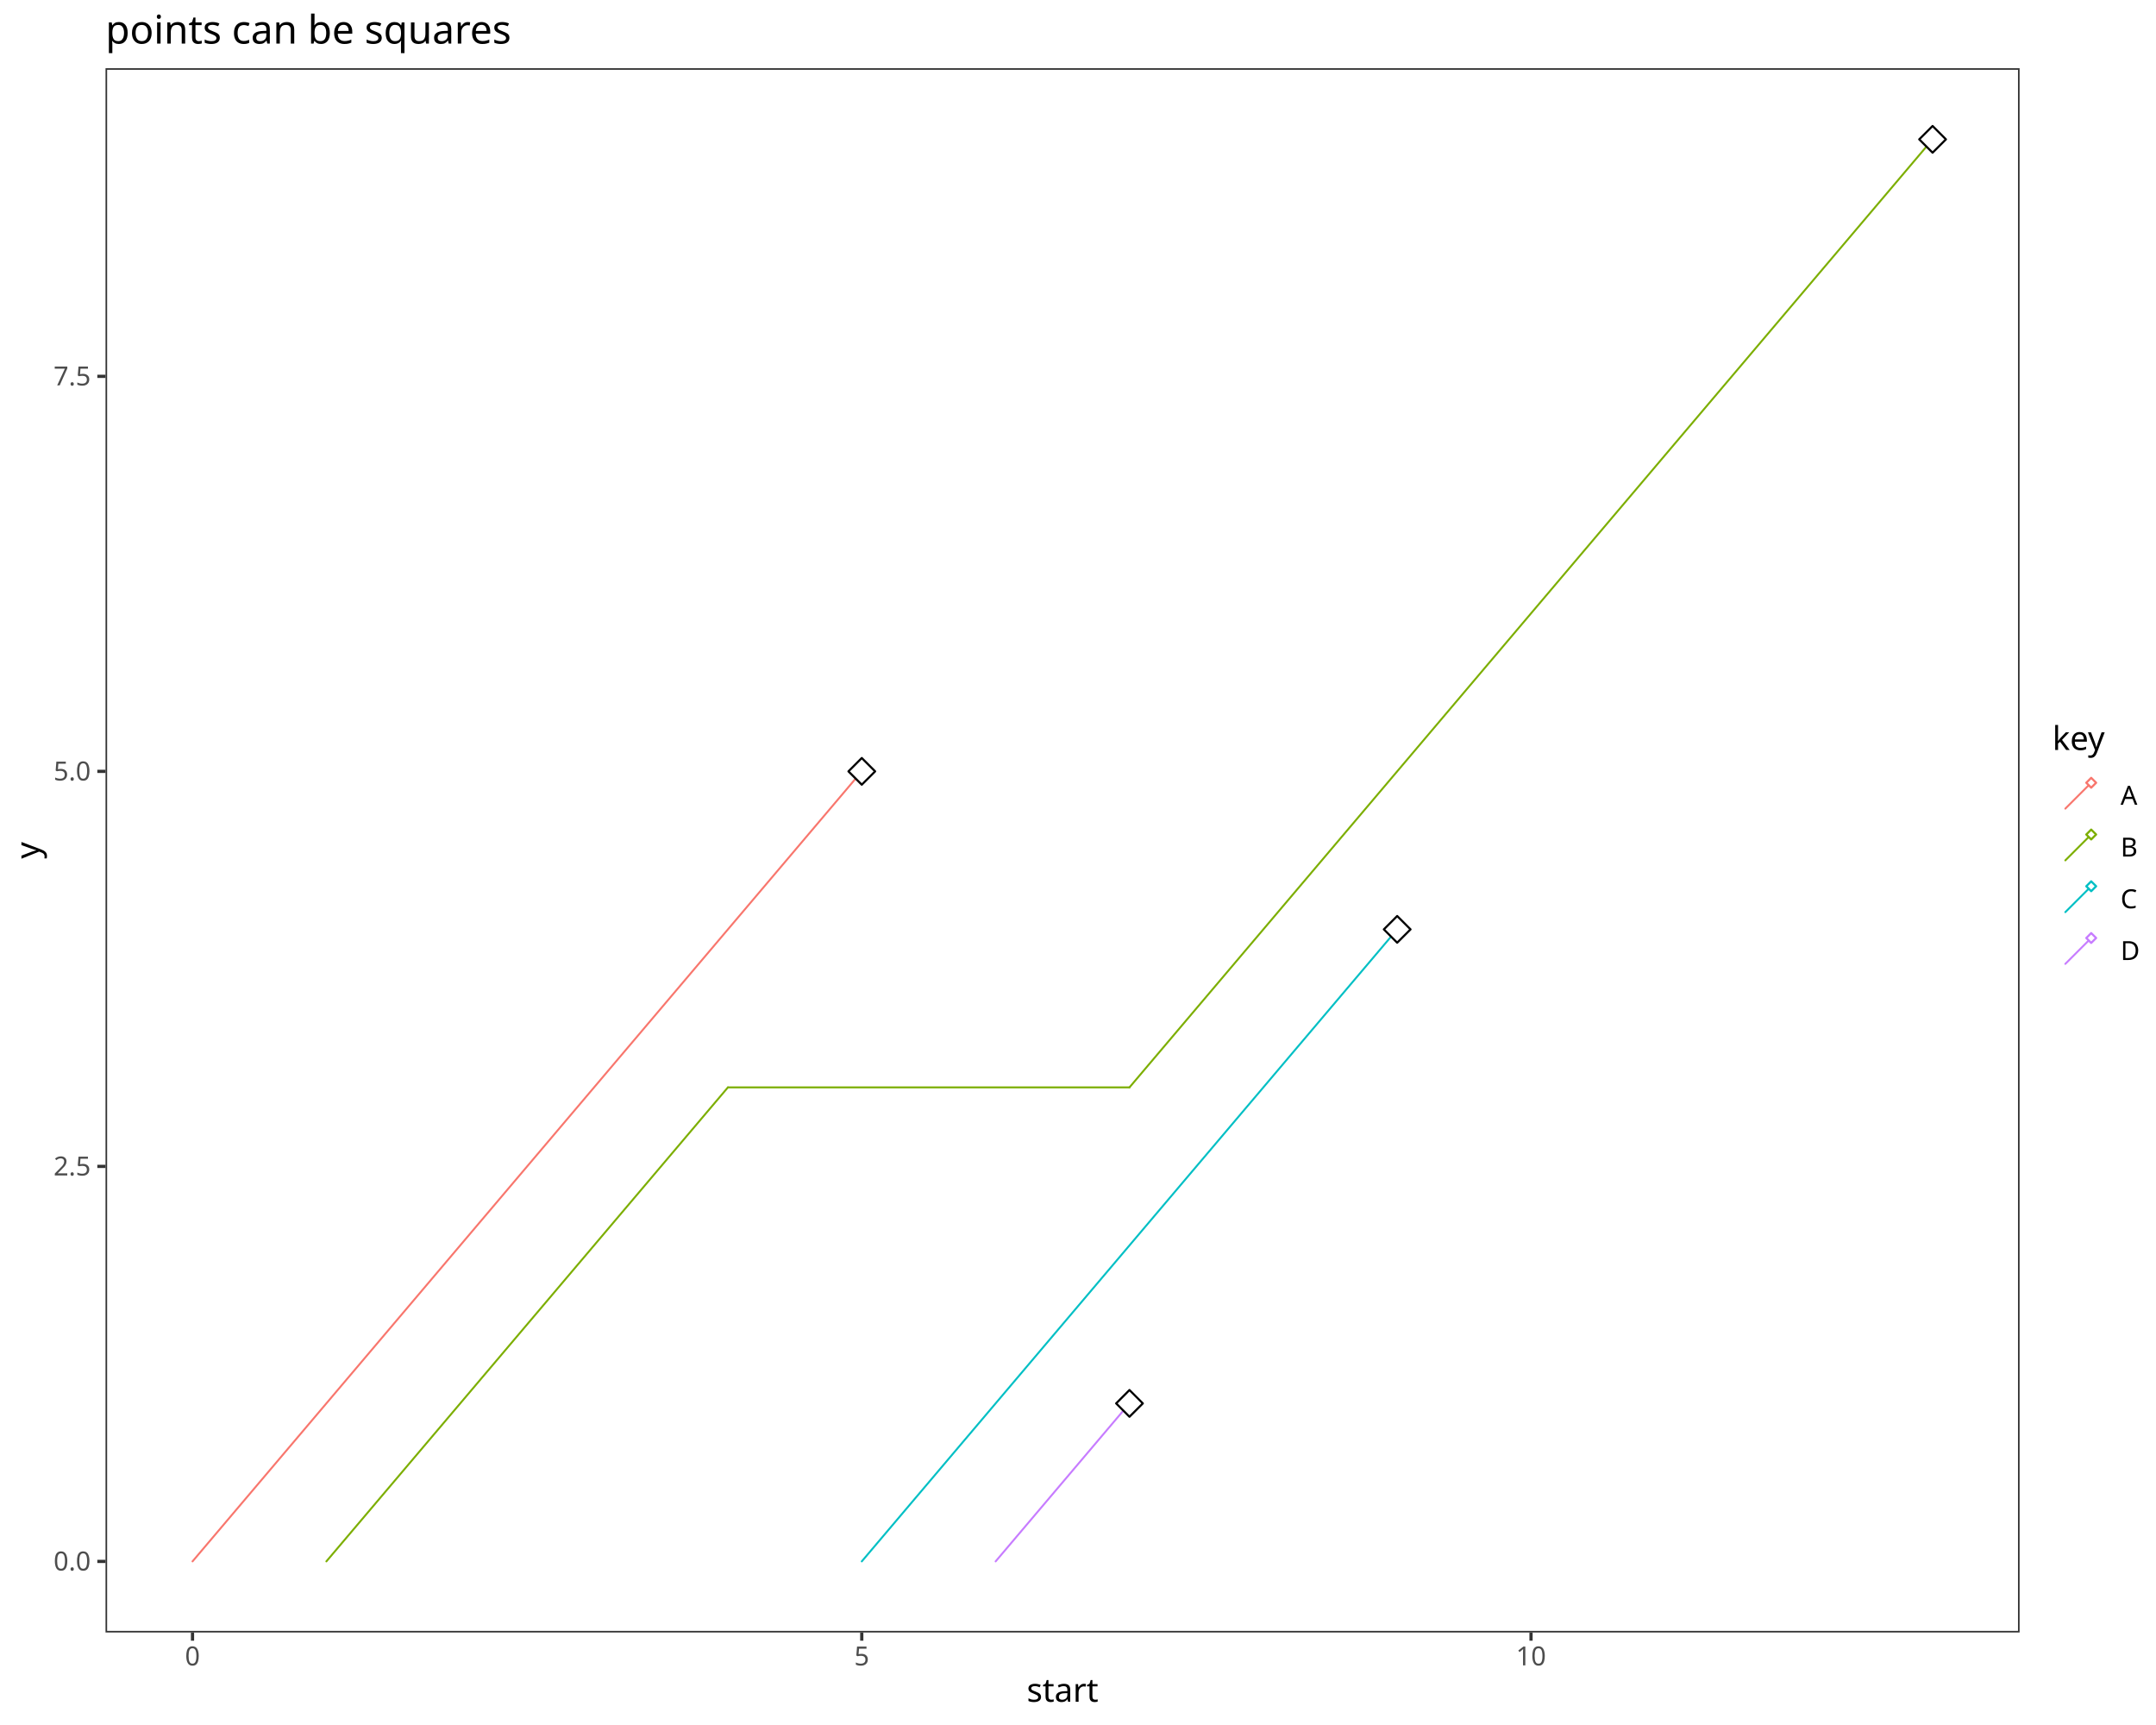
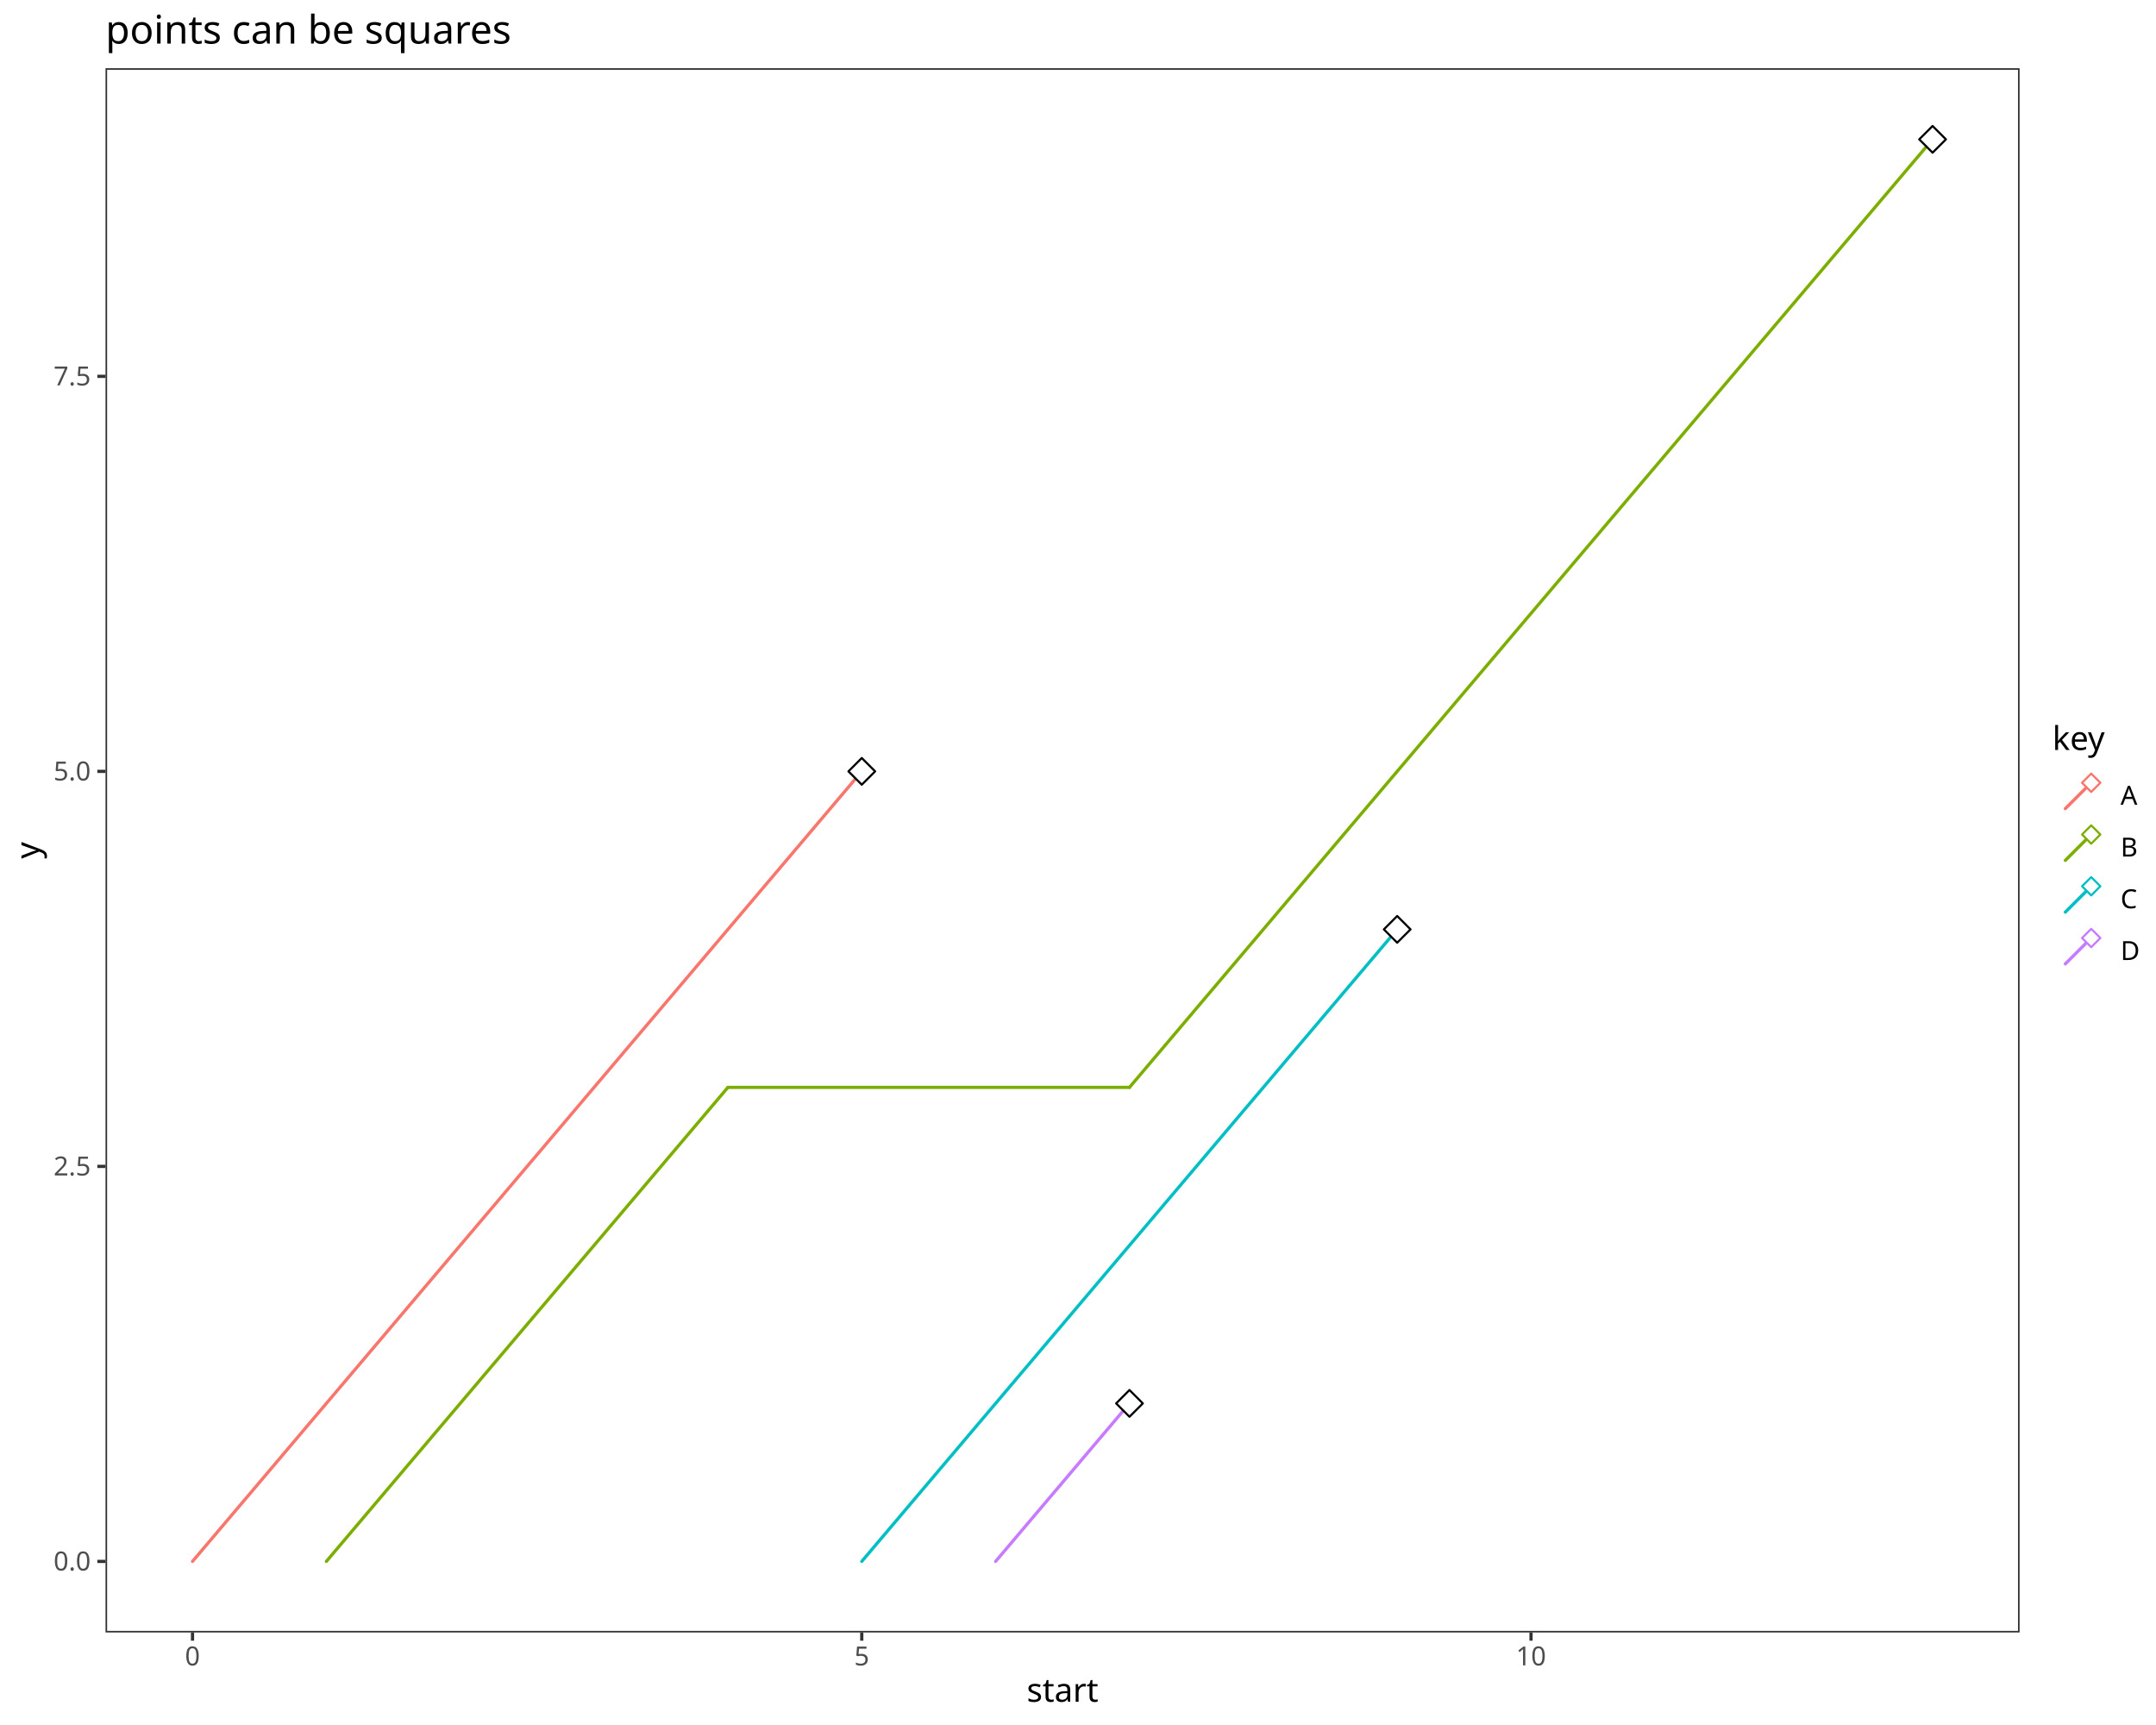
<svg xmlns="http://www.w3.org/2000/svg" class="svglite" data-engine-version="2.0" width="720.00pt" height="576.00pt" viewBox="0 0 720.00 576.00">
  <defs>
    <style type="text/css">
    .svglite line, .svglite polyline, .svglite polygon, .svglite path, .svglite rect, .svglite circle {
      fill: none;
      stroke: #000000;
      stroke-linecap: round;
      stroke-linejoin: round;
      stroke-miterlimit: 10.00;
    }
  </style>
  </defs>
  <rect width="100%" height="100%" style="stroke: none; fill: #FFFFFF;" />
  <defs>
    <clipPath id="cpMC4wMHw3MjAuMDB8MC4wMHw1NzYuMDA=">
      <rect x="0.00" y="0.00" width="720.00" height="576.00" />
    </clipPath>
  </defs>
  <g clip-path="url(#cpMC4wMHw3MjAuMDB8MC4wMHw1NzYuMDA=)">
    <rect x="0.00" y="0.00" width="720.00" height="576.00" style="stroke-width: 1.07; stroke: #FFFFFF; fill: #FFFFFF;" />
  </g>
  <defs>
    <clipPath id="cpMzUuMjR8Njc0LjQ1fDIyLjc4fDU0NS4xMQ==">
      <rect x="35.24" y="22.78" width="639.21" height="522.33" />
    </clipPath>
  </defs>
  <g clip-path="url(#cpMzUuMjR8Njc0LjQ1fDIyLjc4fDU0NS4xMQ==)">
    <rect x="35.24" y="22.78" width="639.21" height="522.33" style="stroke-width: 1.07; stroke: none; fill: #FFFFFF;" />
-     <line x1="64.29" y1="521.37" x2="287.79" y2="257.57" style="stroke-width: 0.64; stroke: #F8766D; stroke-linejoin: miter;" />
+     <line x1="64.29" y1="521.37" x2="287.79" y2="257.57" style="stroke-width: 1.07; stroke: #F8766D; stroke-linejoin: miter;" />
    <polygon points="287.79,262.02 292.25,257.57 287.79,253.11 283.34,257.57 " style="stroke-width: 0.71; fill: #FFFFFF;" />
-     <line x1="108.99" y1="521.37" x2="243.09" y2="363.09" style="stroke-width: 0.64; stroke: #7CAE00; stroke-linejoin: miter;" />
-     <line x1="243.09" y1="363.09" x2="377.19" y2="363.09" style="stroke-width: 0.64; stroke: #7CAE00; stroke-linejoin: miter;" />
-     <line x1="377.19" y1="363.09" x2="645.39" y2="46.53" style="stroke-width: 0.64; stroke: #7CAE00; stroke-linejoin: miter;" />
+     <line x1="108.99" y1="521.37" x2="243.09" y2="363.09" style="stroke-width: 1.07; stroke: #7CAE00; stroke-linejoin: miter;" />
+     <line x1="243.09" y1="363.09" x2="377.19" y2="363.09" style="stroke-width: 1.07; stroke: #7CAE00; stroke-linejoin: miter;" />
+     <line x1="377.19" y1="363.09" x2="645.39" y2="46.53" style="stroke-width: 1.07; stroke: #7CAE00; stroke-linejoin: miter;" />
    <polygon points="645.39,50.98 649.85,46.53 645.39,42.07 640.93,46.53 " style="stroke-width: 0.71; fill: #FFFFFF;" />
-     <line x1="287.79" y1="521.37" x2="466.59" y2="310.33" style="stroke-width: 0.64; stroke: #00BFC4; stroke-linejoin: miter;" />
+     <line x1="287.79" y1="521.37" x2="466.59" y2="310.33" style="stroke-width: 1.07; stroke: #00BFC4; stroke-linejoin: miter;" />
    <polygon points="466.59,314.78 471.05,310.33 466.59,305.87 462.14,310.33 " style="stroke-width: 0.71; fill: #FFFFFF;" />
-     <line x1="332.49" y1="521.37" x2="377.19" y2="468.61" style="stroke-width: 0.64; stroke: #C77CFF; stroke-linejoin: miter;" />
+     <line x1="332.49" y1="521.37" x2="377.19" y2="468.61" style="stroke-width: 1.07; stroke: #C77CFF; stroke-linejoin: miter;" />
    <polygon points="377.19,473.07 381.65,468.61 377.19,464.15 372.74,468.61 " style="stroke-width: 0.71; fill: #FFFFFF;" />
    <rect x="35.24" y="22.78" width="639.21" height="522.33" style="stroke-width: 1.07; stroke: #333333;" />
  </g>
  <g clip-path="url(#cpMC4wMHw3MjAuMDB8MC4wMHw1NzYuMDA=)">
    <text x="30.31" y="524.40" text-anchor="end" style="font-size: 8.80px; fill: #4D4D4D; font-family: sans;" textLength="12.23px" lengthAdjust="spacingAndGlyphs">0.0</text>
    <text x="30.31" y="392.50" text-anchor="end" style="font-size: 8.80px; fill: #4D4D4D; font-family: sans;" textLength="12.23px" lengthAdjust="spacingAndGlyphs">2.5</text>
    <text x="30.31" y="260.60" text-anchor="end" style="font-size: 8.80px; fill: #4D4D4D; font-family: sans;" textLength="12.23px" lengthAdjust="spacingAndGlyphs">5.0</text>
    <text x="30.31" y="128.69" text-anchor="end" style="font-size: 8.80px; fill: #4D4D4D; font-family: sans;" textLength="12.23px" lengthAdjust="spacingAndGlyphs">7.5</text>
    <polyline points="32.50,521.37 35.24,521.37 " style="stroke-width: 1.07; stroke: #333333; stroke-linecap: butt;" />
    <polyline points="32.50,389.47 35.24,389.47 " style="stroke-width: 1.07; stroke: #333333; stroke-linecap: butt;" />
    <polyline points="32.50,257.57 35.24,257.57 " style="stroke-width: 1.07; stroke: #333333; stroke-linecap: butt;" />
    <polyline points="32.50,125.67 35.24,125.67 " style="stroke-width: 1.07; stroke: #333333; stroke-linecap: butt;" />
    <polyline points="64.29,547.85 64.29,545.11 " style="stroke-width: 1.07; stroke: #333333; stroke-linecap: butt;" />
    <polyline points="287.79,547.85 287.79,545.11 " style="stroke-width: 1.07; stroke: #333333; stroke-linecap: butt;" />
    <polyline points="511.29,547.85 511.29,545.11 " style="stroke-width: 1.07; stroke: #333333; stroke-linecap: butt;" />
    <text x="64.29" y="556.10" text-anchor="middle" style="font-size: 8.80px; fill: #4D4D4D; font-family: sans;" textLength="4.89px" lengthAdjust="spacingAndGlyphs">0</text>
    <text x="287.79" y="556.10" text-anchor="middle" style="font-size: 8.80px; fill: #4D4D4D; font-family: sans;" textLength="4.89px" lengthAdjust="spacingAndGlyphs">5</text>
    <text x="511.29" y="556.10" text-anchor="middle" style="font-size: 8.80px; fill: #4D4D4D; font-family: sans;" textLength="9.79px" lengthAdjust="spacingAndGlyphs">10</text>
    <text x="354.84" y="568.24" text-anchor="middle" style="font-size: 11.00px; font-family: sans;" textLength="21.40px" lengthAdjust="spacingAndGlyphs">start</text>
    <text transform="translate(13.05,283.95) rotate(-90)" text-anchor="middle" style="font-size: 11.00px; font-family: sans;" textLength="5.50px" lengthAdjust="spacingAndGlyphs">y</text>
    <rect x="685.40" y="241.72" width="29.12" height="84.45" style="stroke-width: 1.07; stroke: none; fill: #FFFFFF;" />
    <text x="685.40" y="250.43" style="font-size: 11.00px; font-family: sans;" textLength="17.13px" lengthAdjust="spacingAndGlyphs">key</text>
    <rect x="685.40" y="257.05" width="17.28" height="17.28" style="stroke-width: 1.07; stroke: none; fill: #FFFFFF;" />
-     <line x1="689.72" y1="270.01" x2="698.36" y2="261.37" style="stroke-width: 0.64; stroke: #F8766D;" />
-     <polygon points="698.36,263.02 700.01,261.37 698.36,259.73 696.72,261.37 " style="stroke-width: 0.71; stroke: #F8766D; fill: #FFFFFF;" />
+     <line x1="689.72" y1="270.01" x2="698.36" y2="261.37" style="stroke-width: 1.07; stroke: #F8766D;" />
+     <polygon points="698.36,264.43 701.42,261.37 698.36,258.32 695.31,261.37 " style="stroke-width: 0.71; stroke: #F8766D; fill: #FFFFFF;" />
    <rect x="685.40" y="274.33" width="17.28" height="17.28" style="stroke-width: 1.07; stroke: none; fill: #FFFFFF;" />
-     <line x1="689.72" y1="287.29" x2="698.36" y2="278.65" style="stroke-width: 0.64; stroke: #7CAE00;" />
-     <polygon points="698.36,280.30 700.01,278.65 698.36,277.01 696.72,278.65 " style="stroke-width: 0.71; stroke: #7CAE00; fill: #FFFFFF;" />
+     <line x1="689.72" y1="287.29" x2="698.36" y2="278.65" style="stroke-width: 1.07; stroke: #7CAE00;" />
+     <polygon points="698.36,281.71 701.42,278.65 698.36,275.60 695.31,278.65 " style="stroke-width: 0.71; stroke: #7CAE00; fill: #FFFFFF;" />
    <rect x="685.40" y="291.61" width="17.28" height="17.28" style="stroke-width: 1.07; stroke: none; fill: #FFFFFF;" />
-     <line x1="689.72" y1="304.57" x2="698.36" y2="295.93" style="stroke-width: 0.64; stroke: #00BFC4;" />
-     <polygon points="698.36,297.58 700.01,295.93 698.36,294.29 696.72,295.93 " style="stroke-width: 0.71; stroke: #00BFC4; fill: #FFFFFF;" />
+     <line x1="689.72" y1="304.57" x2="698.36" y2="295.93" style="stroke-width: 1.07; stroke: #00BFC4;" />
+     <polygon points="698.36,298.99 701.42,295.93 698.36,292.88 695.31,295.93 " style="stroke-width: 0.71; stroke: #00BFC4; fill: #FFFFFF;" />
    <rect x="685.40" y="308.89" width="17.28" height="17.28" style="stroke-width: 1.07; stroke: none; fill: #FFFFFF;" />
-     <line x1="689.72" y1="321.85" x2="698.36" y2="313.21" style="stroke-width: 0.64; stroke: #C77CFF;" />
-     <polygon points="698.36,314.86 700.01,313.21 698.36,311.57 696.72,313.21 " style="stroke-width: 0.71; stroke: #C77CFF; fill: #FFFFFF;" />
+     <line x1="689.72" y1="321.85" x2="698.36" y2="313.21" style="stroke-width: 1.07; stroke: #C77CFF;" />
+     <polygon points="698.36,316.27 701.42,313.21 698.36,310.16 695.31,313.21 " style="stroke-width: 0.71; stroke: #C77CFF; fill: #FFFFFF;" />
    <text x="708.16" y="268.72" style="font-size: 8.80px; font-family: sans;" textLength="5.87px" lengthAdjust="spacingAndGlyphs">A</text>
    <text x="708.16" y="286.00" style="font-size: 8.80px; font-family: sans;" textLength="5.87px" lengthAdjust="spacingAndGlyphs">B</text>
    <text x="708.16" y="303.28" style="font-size: 8.80px; font-family: sans;" textLength="6.36px" lengthAdjust="spacingAndGlyphs">C</text>
    <text x="708.16" y="320.56" style="font-size: 8.80px; font-family: sans;" textLength="6.36px" lengthAdjust="spacingAndGlyphs">D</text>
    <text x="35.24" y="14.56" style="font-size: 13.20px; font-family: sans;" textLength="129.18px" lengthAdjust="spacingAndGlyphs">points can be squares</text>
  </g>
</svg>
